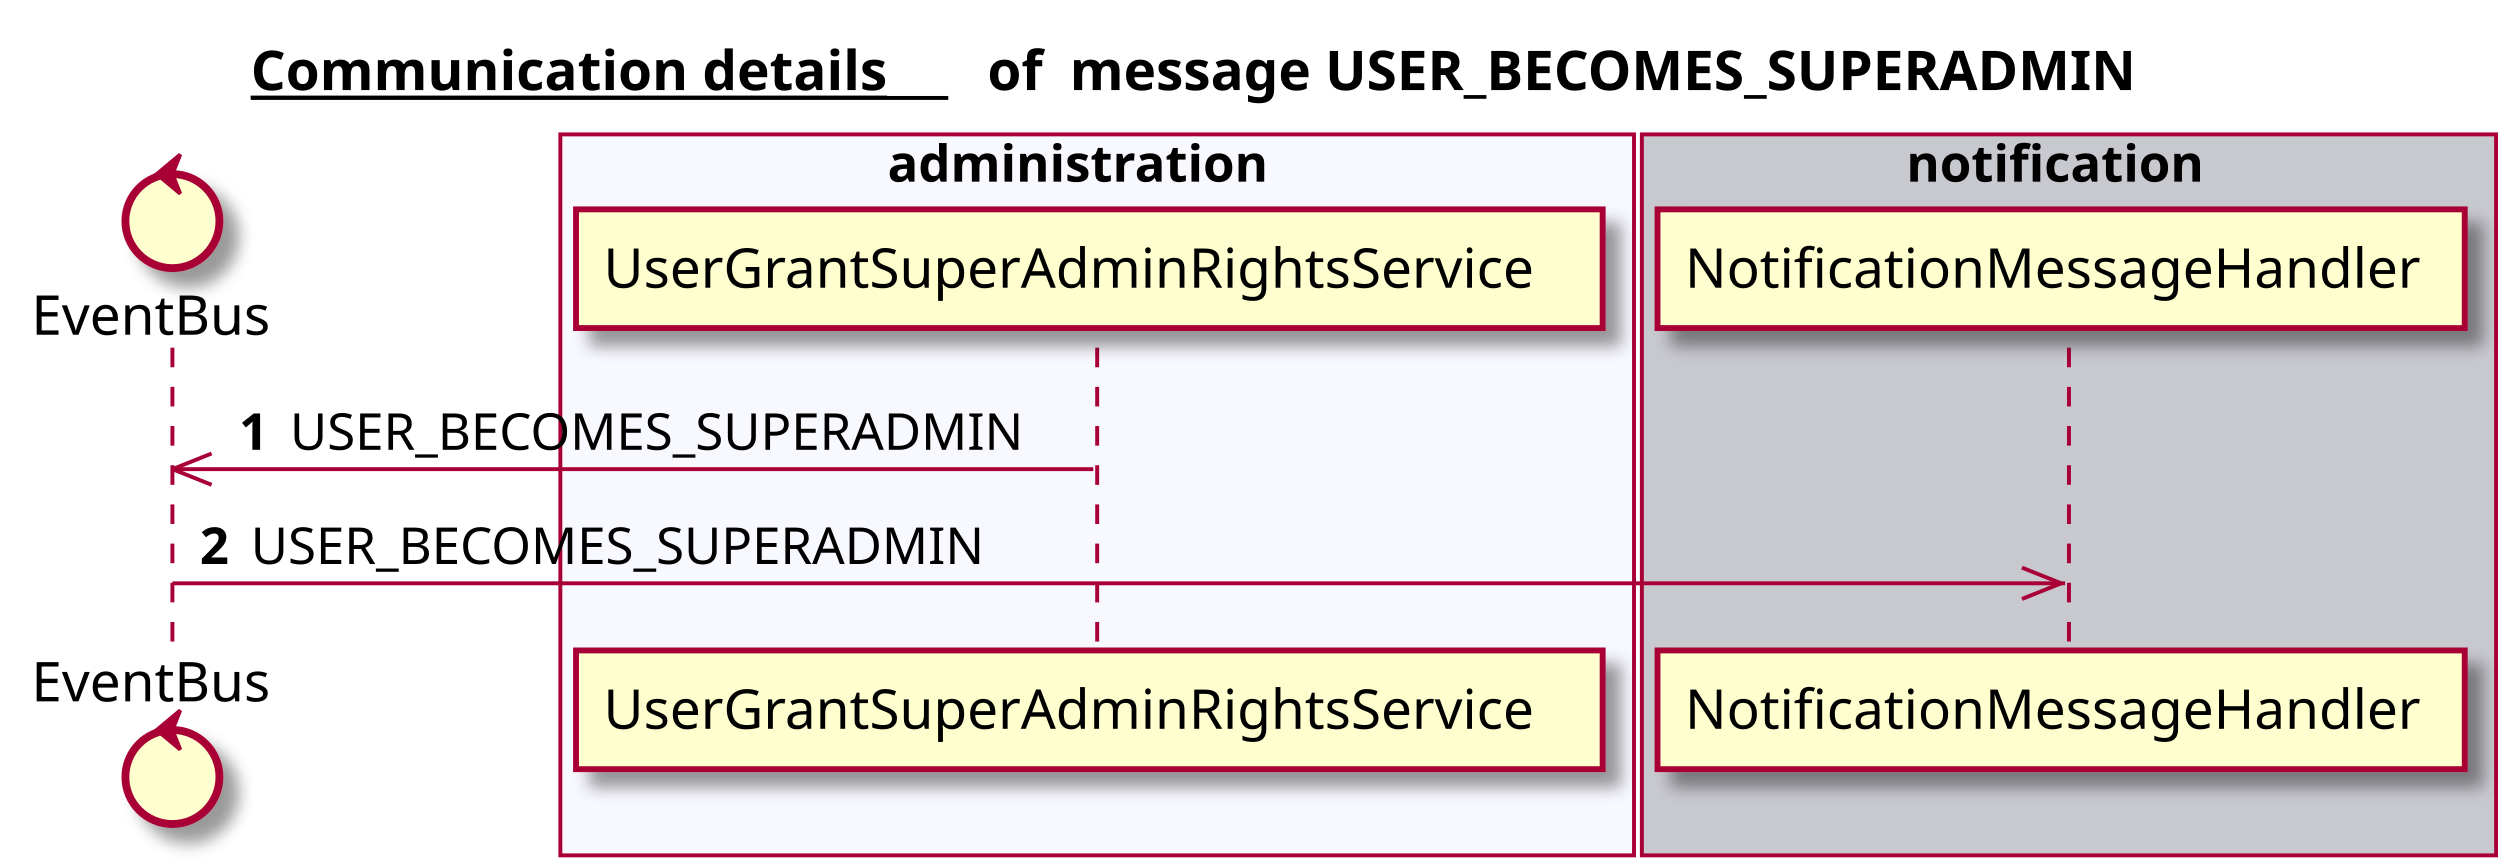
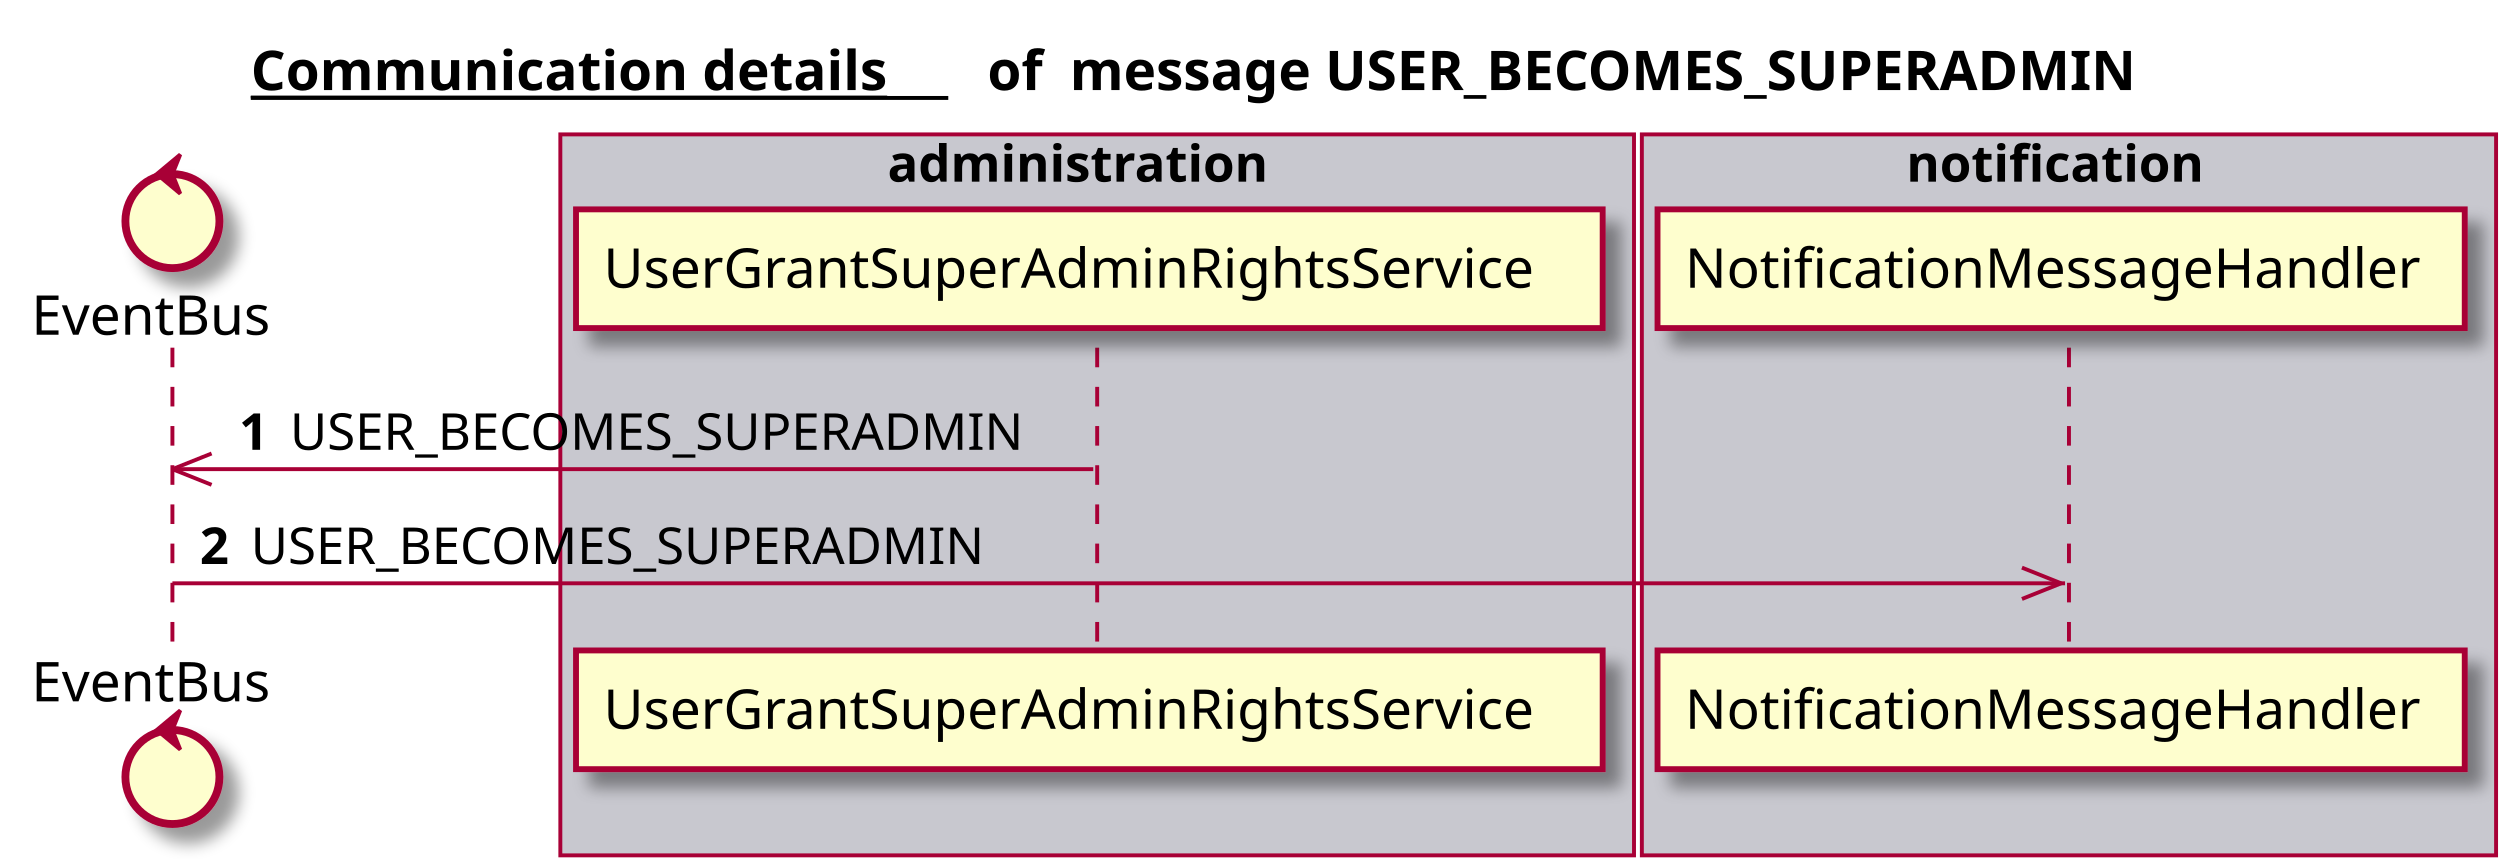
<svg xmlns="http://www.w3.org/2000/svg" contentScriptType="application/ecmascript" contentStyleType="text/css" height="219px" preserveAspectRatio="none" style="width:638px;height:219px;" version="1.1" viewBox="0 0 638 219" width="638px" zoomAndPan="magnify">
  <defs>
-     <filter height="300%" id="fwoxvg3" width="300%" x="-1" y="-1">
+     <filter height="300%" id="fipwjf7" width="300%" x="-1" y="-1">
      <feGaussianBlur result="blurOut" stdDeviation="2.0" />
      <feColorMatrix in="blurOut" result="blurOut2" type="matrix" values="0 0 0 0 0 0 0 0 0 0 0 0 0 0 0 0 0 0 .4 0" />
      <feOffset dx="4.0" dy="4.0" in="blurOut2" result="blurOut3" />
      <feBlend in="SourceGraphic" in2="blurOut3" mode="normal" />
    </filter>
  </defs>
  <g>
    <text fill="#000000" font-family="sans-serif" font-size="14" font-weight="bold" lengthAdjust="spacingAndGlyphs" text-decoration="underline" textLength="178" x="64" y="22.995">Communication details</text>
    <line style="stroke: #000000; stroke-width: 1.0;" x1="64" x2="242" y1="24.995" y2="24.995" />
    <text fill="#000000" font-family="sans-serif" font-size="14" font-weight="bold" lengthAdjust="spacingAndGlyphs" textLength="16" x="252" y="22.995">of</text>
    <text fill="#000000" font-family="sans-serif" font-size="14" font-weight="bold" lengthAdjust="spacingAndGlyphs" textLength="304" x="273" y="22.995">message USER_BECOMES_SUPERADMIN</text>
-     <rect fill="#F8F8FF" height="183.992" style="stroke: #A80036; stroke-width: 1.0;" width="274" x="143" y="34.297" />
+     <rect fill="#C8C8CF" height="183.992" style="stroke: #A80036; stroke-width: 1.0;" width="274" x="143" y="34.297" />
    <text fill="#000000" font-family="sans-serif" font-size="13" font-weight="bold" lengthAdjust="spacingAndGlyphs" textLength="107" x="226.5" y="46.364">administration</text>
    <rect fill="#C8C8CF" height="183.992" style="stroke: #A80036; stroke-width: 1.0;" width="218" x="419" y="34.297" />
    <text fill="#000000" font-family="sans-serif" font-size="13" font-weight="bold" lengthAdjust="spacingAndGlyphs" textLength="83" x="486.5" y="46.364">notification</text>
    <line style="stroke: #A80036; stroke-width: 1.0; stroke-dasharray: 5.0,5.0;" x1="44" x2="44" y1="88.727" y2="166.992" />
    <line style="stroke: #A80036; stroke-width: 1.0; stroke-dasharray: 5.0,5.0;" x1="280" x2="280" y1="88.727" y2="166.992" />
    <line style="stroke: #A80036; stroke-width: 1.0; stroke-dasharray: 5.0,5.0;" x1="528" x2="528" y1="88.727" y2="166.992" />
    <text fill="#000000" font-family="sans-serif" font-size="14" lengthAdjust="spacingAndGlyphs" textLength="66" x="8" y="85.425">EventBus</text>
-     <ellipse cx="44" cy="56.43" fill="#FEFECE" filter="url(#fwoxvg3)" rx="12" ry="12" style="stroke: #A80036; stroke-width: 2.0;" />
+     <ellipse cx="44" cy="56.43" fill="#FEFECE" filter="url(#fipwjf7)" rx="12" ry="12" style="stroke: #A80036; stroke-width: 2.0;" />
    <polygon fill="#A80036" points="40,44.43,46,39.43,44,44.43,46,49.43,40,44.43" style="stroke: #A80036; stroke-width: 1.0;" />
    <text fill="#000000" font-family="sans-serif" font-size="14" lengthAdjust="spacingAndGlyphs" textLength="66" x="8" y="178.987">EventBus</text>
-     <ellipse cx="44" cy="198.289" fill="#FEFECE" filter="url(#fwoxvg3)" rx="12" ry="12" style="stroke: #A80036; stroke-width: 2.0;" />
+     <ellipse cx="44" cy="198.289" fill="#FEFECE" filter="url(#fipwjf7)" rx="12" ry="12" style="stroke: #A80036; stroke-width: 2.0;" />
    <polygon fill="#A80036" points="40,186.289,46,181.289,44,186.289,46,191.289,40,186.289" style="stroke: #A80036; stroke-width: 1.0;" />
-     <rect fill="#FEFECE" filter="url(#fwoxvg3)" height="30.297" style="stroke: #A80036; stroke-width: 1.5;" width="262" x="147" y="53.43" />
+     <rect fill="#FEFECE" filter="url(#fipwjf7)" height="30.297" style="stroke: #A80036; stroke-width: 1.5;" width="262" x="147" y="53.43" />
    <text fill="#000000" font-family="sans-serif" font-size="14" lengthAdjust="spacingAndGlyphs" textLength="248" x="154" y="73.425">UserGrantSuperAdminRightsService</text>
-     <rect fill="#FEFECE" filter="url(#fwoxvg3)" height="30.297" style="stroke: #A80036; stroke-width: 1.5;" width="262" x="147" y="165.992" />
+     <rect fill="#FEFECE" filter="url(#fipwjf7)" height="30.297" style="stroke: #A80036; stroke-width: 1.5;" width="262" x="147" y="165.992" />
    <text fill="#000000" font-family="sans-serif" font-size="14" lengthAdjust="spacingAndGlyphs" textLength="248" x="154" y="185.987">UserGrantSuperAdminRightsService</text>
-     <rect fill="#FEFECE" filter="url(#fwoxvg3)" height="30.297" style="stroke: #A80036; stroke-width: 1.5;" width="206" x="423" y="53.43" />
+     <rect fill="#FEFECE" filter="url(#fipwjf7)" height="30.297" style="stroke: #A80036; stroke-width: 1.5;" width="206" x="423" y="53.43" />
    <text fill="#000000" font-family="sans-serif" font-size="14" lengthAdjust="spacingAndGlyphs" textLength="192" x="430" y="73.425">NotificationMessageHandler</text>
-     <rect fill="#FEFECE" filter="url(#fwoxvg3)" height="30.297" style="stroke: #A80036; stroke-width: 1.5;" width="206" x="423" y="165.992" />
+     <rect fill="#FEFECE" filter="url(#fipwjf7)" height="30.297" style="stroke: #A80036; stroke-width: 1.5;" width="206" x="423" y="165.992" />
    <text fill="#000000" font-family="sans-serif" font-size="14" lengthAdjust="spacingAndGlyphs" textLength="192" x="430" y="185.987">NotificationMessageHandler</text>
    <line style="stroke: #A80036; stroke-width: 1.0;" x1="44" x2="54" y1="119.727" y2="115.727" />
    <line style="stroke: #A80036; stroke-width: 1.0;" x1="44" x2="54" y1="119.727" y2="123.727" />
    <line style="stroke: #A80036; stroke-width: 1.0;" x1="44" x2="279" y1="119.727" y2="119.727" />
    <text fill="#000000" font-family="sans-serif" font-size="13" font-weight="bold" lengthAdjust="spacingAndGlyphs" textLength="9" x="61" y="114.793">1</text>
    <text fill="#000000" font-family="sans-serif" font-size="13" lengthAdjust="spacingAndGlyphs" textLength="199" x="74" y="114.793">USER_BECOMES_SUPERADMIN</text>
    <line style="stroke: #A80036; stroke-width: 1.0;" x1="526" x2="516" y1="148.859" y2="144.859" />
    <line style="stroke: #A80036; stroke-width: 1.0;" x1="526" x2="516" y1="148.859" y2="152.859" />
    <line style="stroke: #A80036; stroke-width: 1.0;" x1="44" x2="527" y1="148.859" y2="148.859" />
    <text fill="#000000" font-family="sans-serif" font-size="13" font-weight="bold" lengthAdjust="spacingAndGlyphs" textLength="9" x="51" y="143.926">2</text>
    <text fill="#000000" font-family="sans-serif" font-size="13" lengthAdjust="spacingAndGlyphs" textLength="199" x="64" y="143.926">USER_BECOMES_SUPERADMIN</text>
  </g>
</svg>
